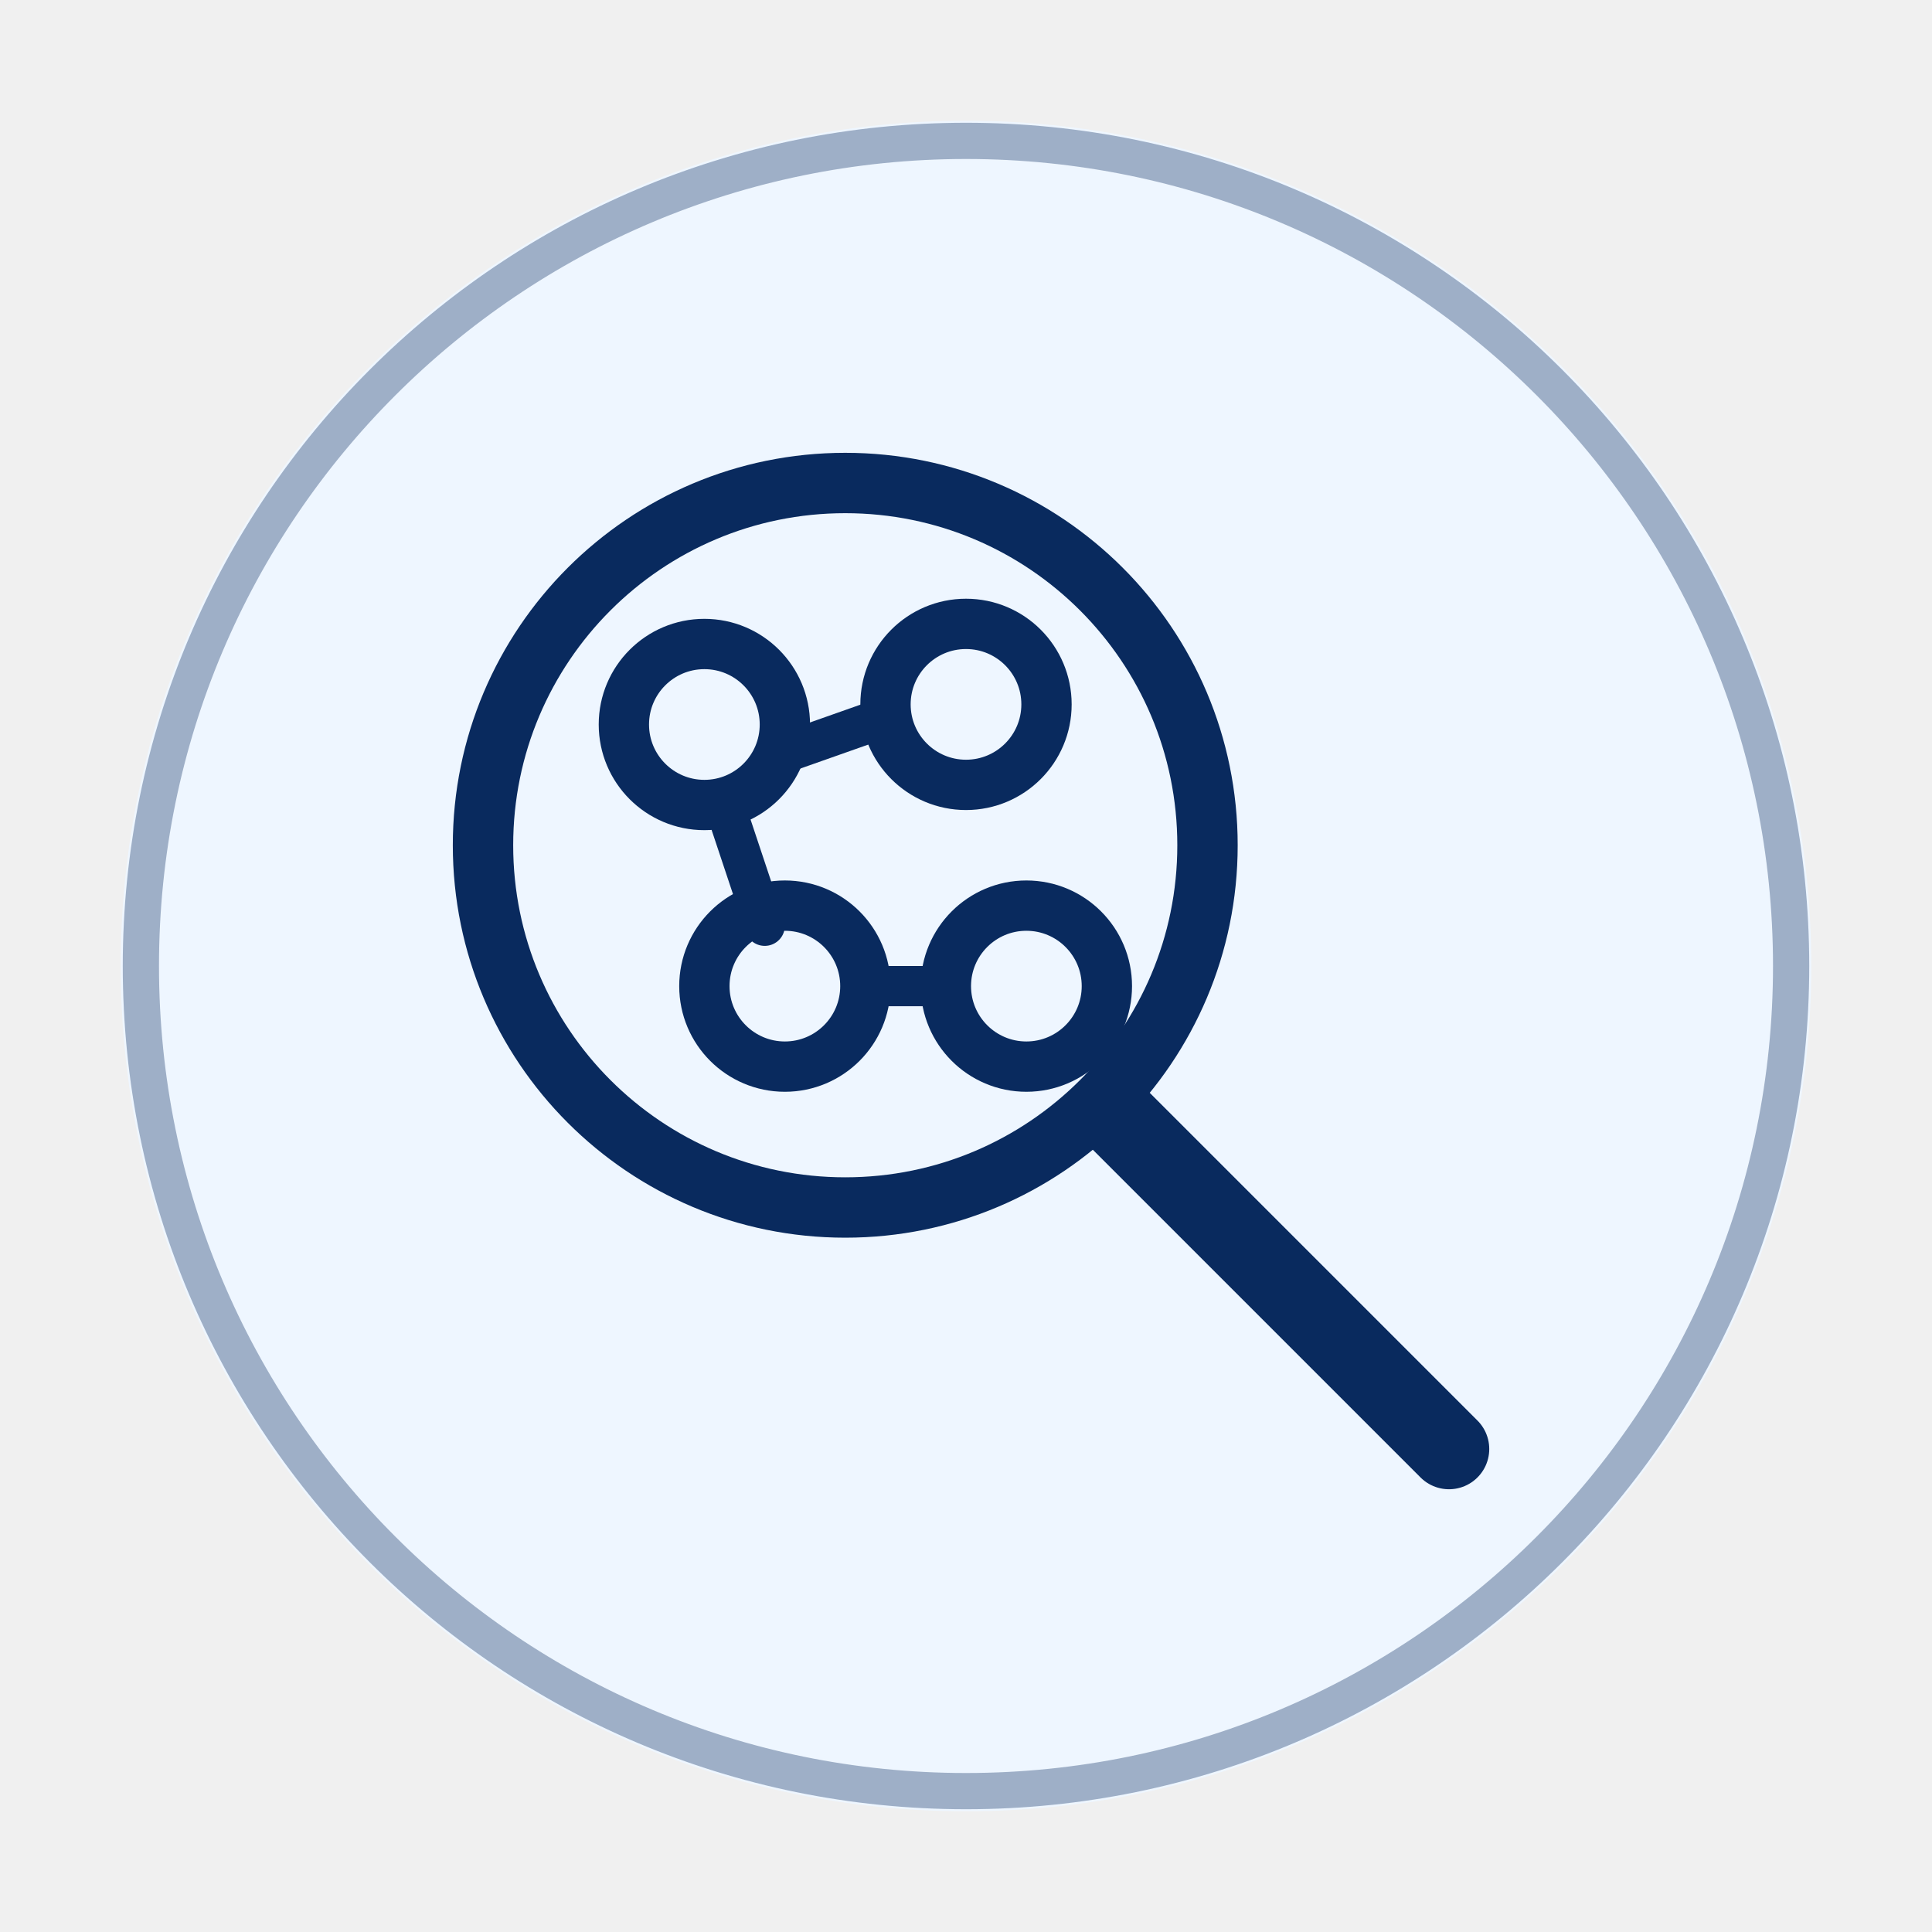
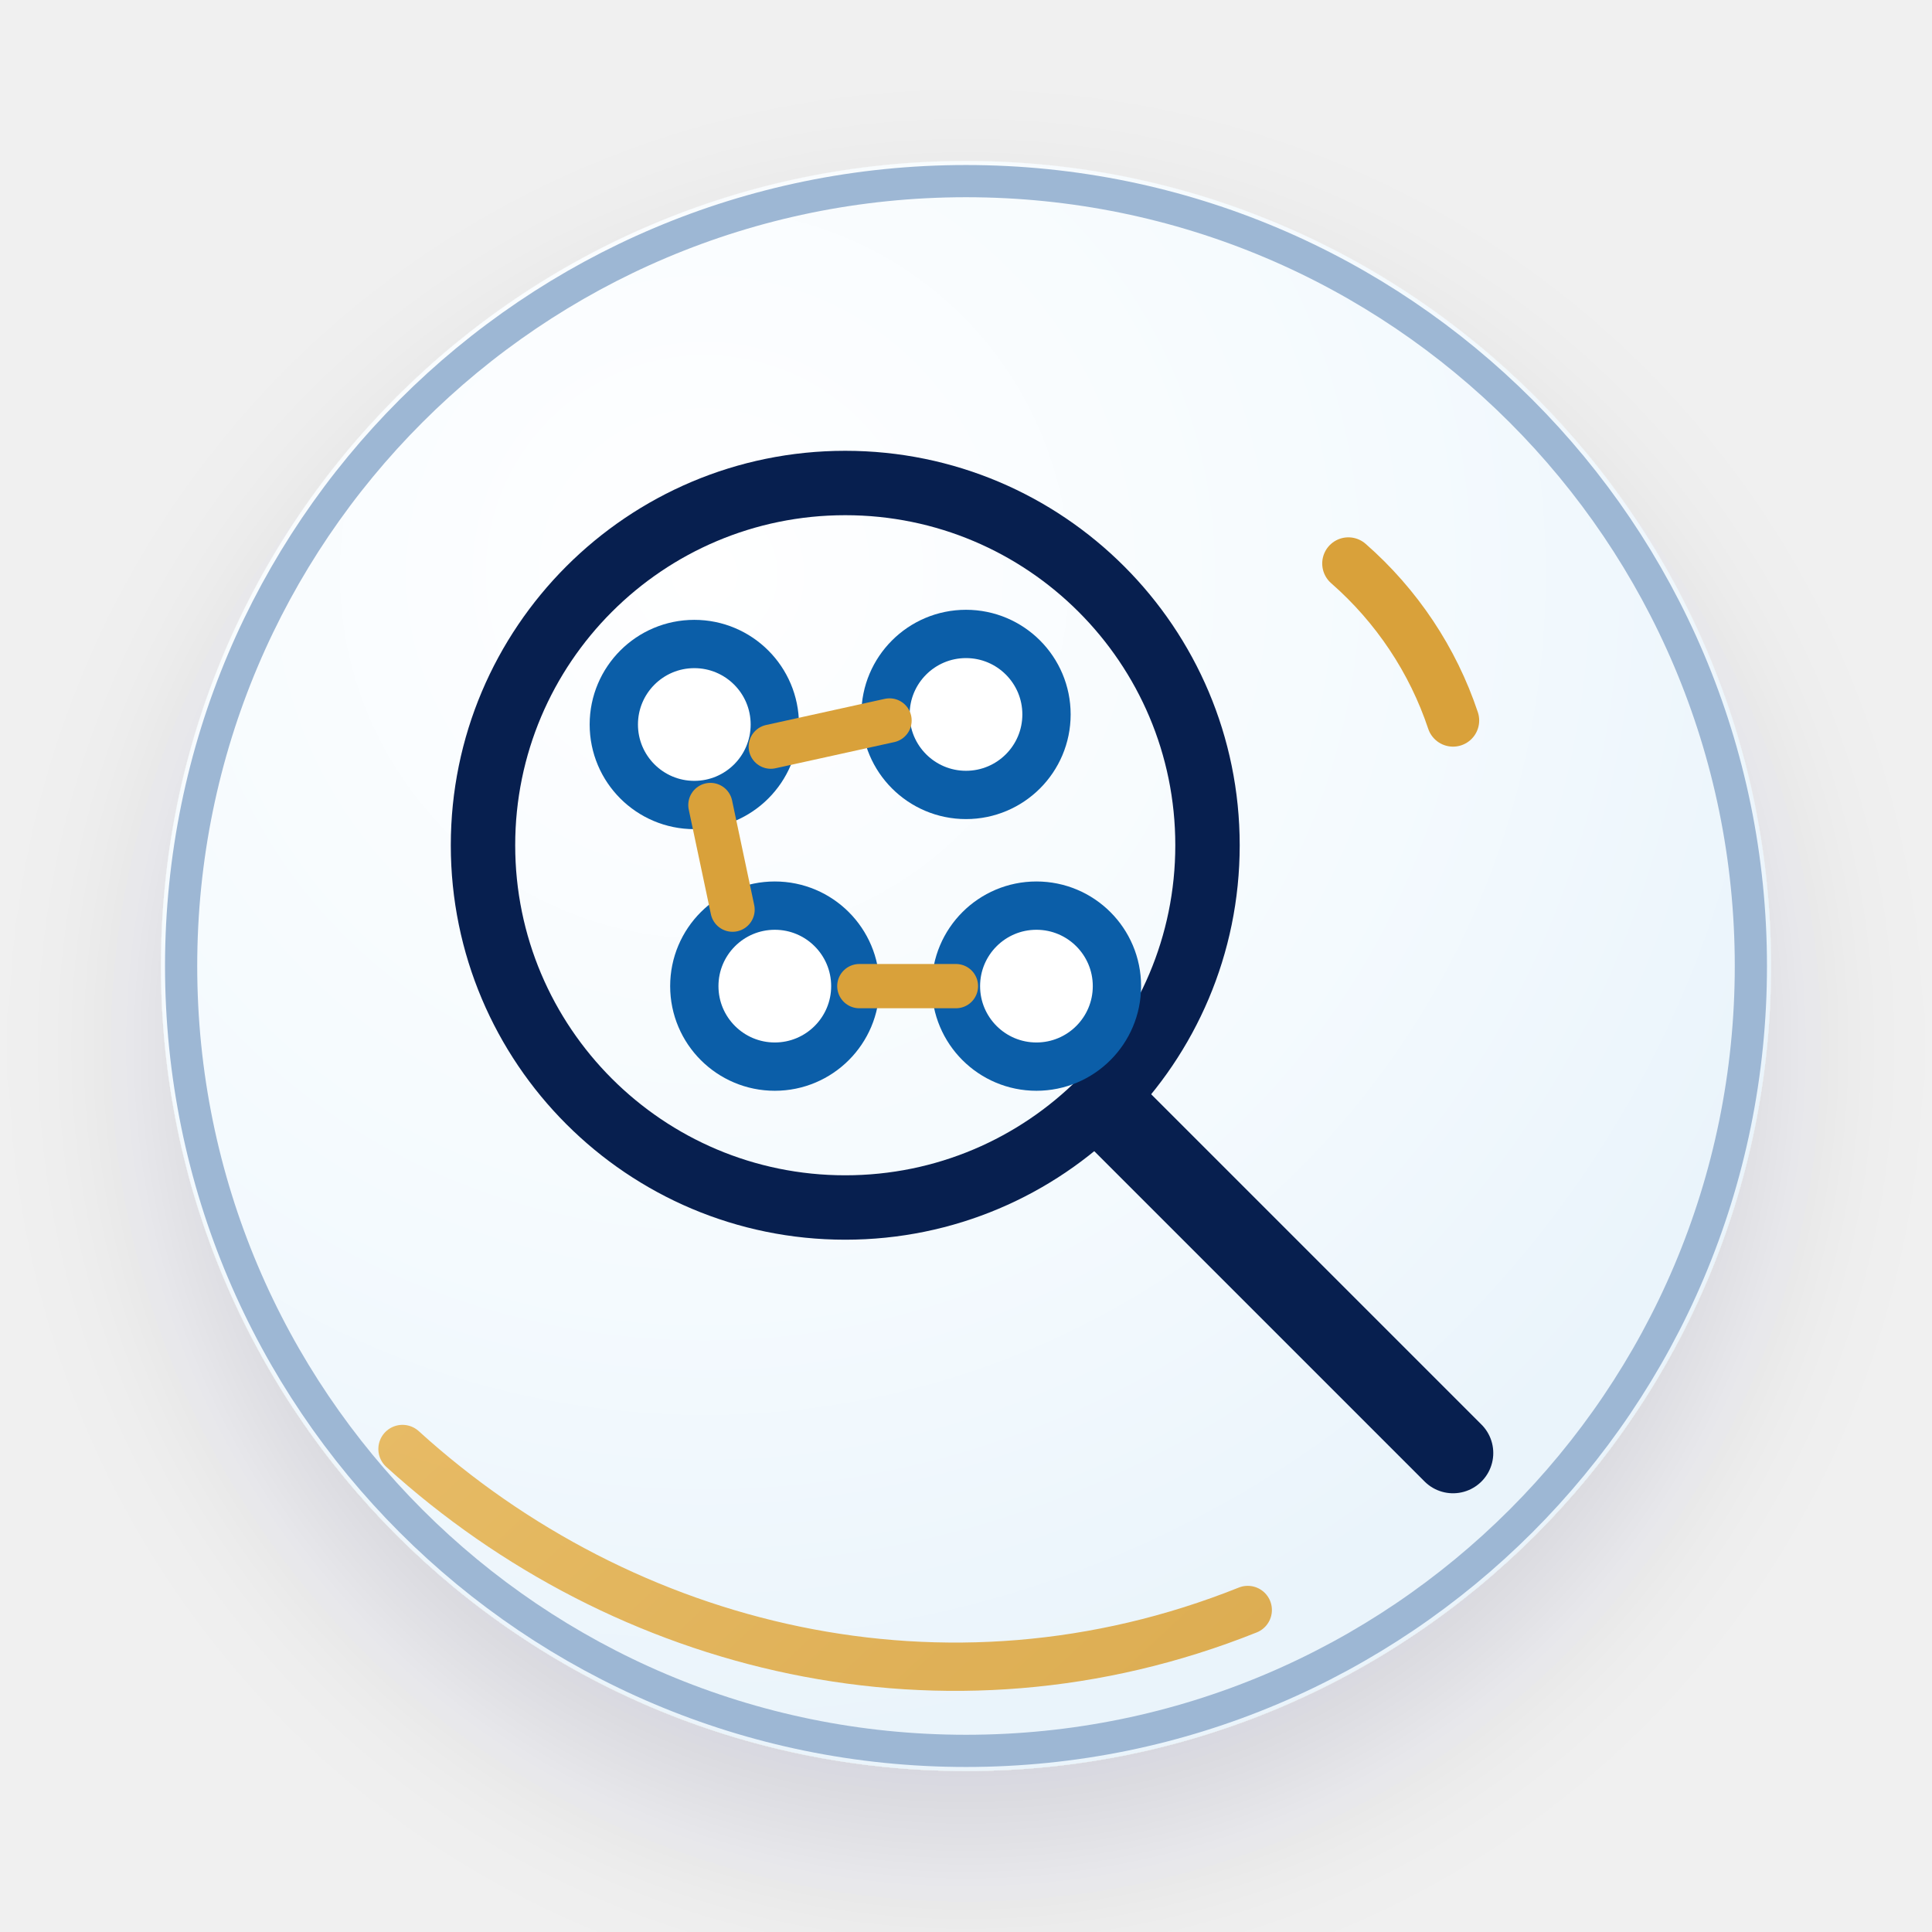
<svg xmlns="http://www.w3.org/2000/svg" viewBox="0 0 96 96" role="img" aria-labelledby="title desc">
-   <circle cx="48" cy="48" r="42" fill="#EEF6FF" />
-   <circle cx="48" cy="48" r="41" fill="none" stroke="#092A5E" stroke-width="1.8" opacity=".35" />
-   <circle cx="42" cy="42" r="18" fill="none" stroke="#092A5E" stroke-width="3" />
-   <path d="M55.5 55.5 72 72" fill="none" stroke="#092A5E" stroke-width="4" stroke-linecap="round" />
-   <circle cx="35" cy="36" r="4" fill="none" stroke="#092A5E" stroke-width="2.5" />
-   <circle cx="48" cy="35" r="4" fill="none" stroke="#092A5E" stroke-width="2.5" />
-   <circle cx="39" cy="49" r="4" fill="none" stroke="#092A5E" stroke-width="2.5" />
-   <circle cx="51" cy="49" r="4" fill="none" stroke="#092A5E" stroke-width="2.5" />
-   <path d="M39 37.4 44.1 35.6M38 46l-2-6M43 49h4" fill="none" stroke="#092A5E" stroke-width="2" stroke-linecap="round" />
+   <defs>
+     <radialGradient id="bg" cx="34%" cy="26%" r="72%">
+       <stop offset="0%" stop-color="#FFFFFF" />
+       <stop offset="62%" stop-color="#F4FAFE" />
+       <stop offset="100%" stop-color="#EAF4FB" />
+     </radialGradient>
+     <linearGradient id="goldStroke" x1="20" y1="18" x2="78" y2="80" gradientUnits="userSpaceOnUse">
+       <stop offset="0%" stop-color="#F0C56A" />
+       <stop offset="100%" stop-color="#D9A13A" />
+     </linearGradient>
+     <filter id="softShadow" x="-20%" y="-20%" width="140%" height="140%">
+       <feDropShadow dx="0" dy="4" stdDeviation="4" flood-color="#071F4F" flood-opacity="0.12" />
+     </filter>
+   </defs>
+   <circle cx="48" cy="48" r="40" fill="url(#bg)" filter="url(#softShadow)" />
+   <circle cx="48" cy="48" r="39" fill="none" stroke="#9DB7D4" stroke-width="1.6" />
+   <path d="M20 72C31 82 47 86 62 80" fill="none" stroke="url(#goldStroke)" stroke-width="2.4" stroke-linecap="round" opacity=".9" />
+   <circle cx="42" cy="42" r="18" fill="none" stroke="#071F4F" stroke-width="3.2" />
+   <path d="M55.3 55.3 72.2 72.2" fill="none" stroke="#071F4F" stroke-width="4" stroke-linecap="round" />
+   <circle cx="34.5" cy="36" r="4" fill="#fff" stroke="#0B5EA8" stroke-width="2.4" />
+   <circle cx="48" cy="35.5" r="4" fill="#fff" stroke="#0B5EA8" stroke-width="2.4" />
+   <circle cx="38.5" cy="49" r="4" fill="#fff" stroke="#0B5EA8" stroke-width="2.4" />
+   <circle cx="51.5" cy="49" r="4" fill="#fff" stroke="#0B5EA8" stroke-width="2.4" />
+   <path d="M38.3 37.1 44.2 35.8M36.4 45.2 35.3 40M42.7 49h4.8" fill="none" stroke="#D9A13A" stroke-width="2.2" stroke-linecap="round" />
+   <path d="M67 28c2.4 2.1 4.2 4.8 5.2 7.8" fill="none" stroke="#D9A13A" stroke-width="2.6" stroke-linecap="round" />
</svg>
